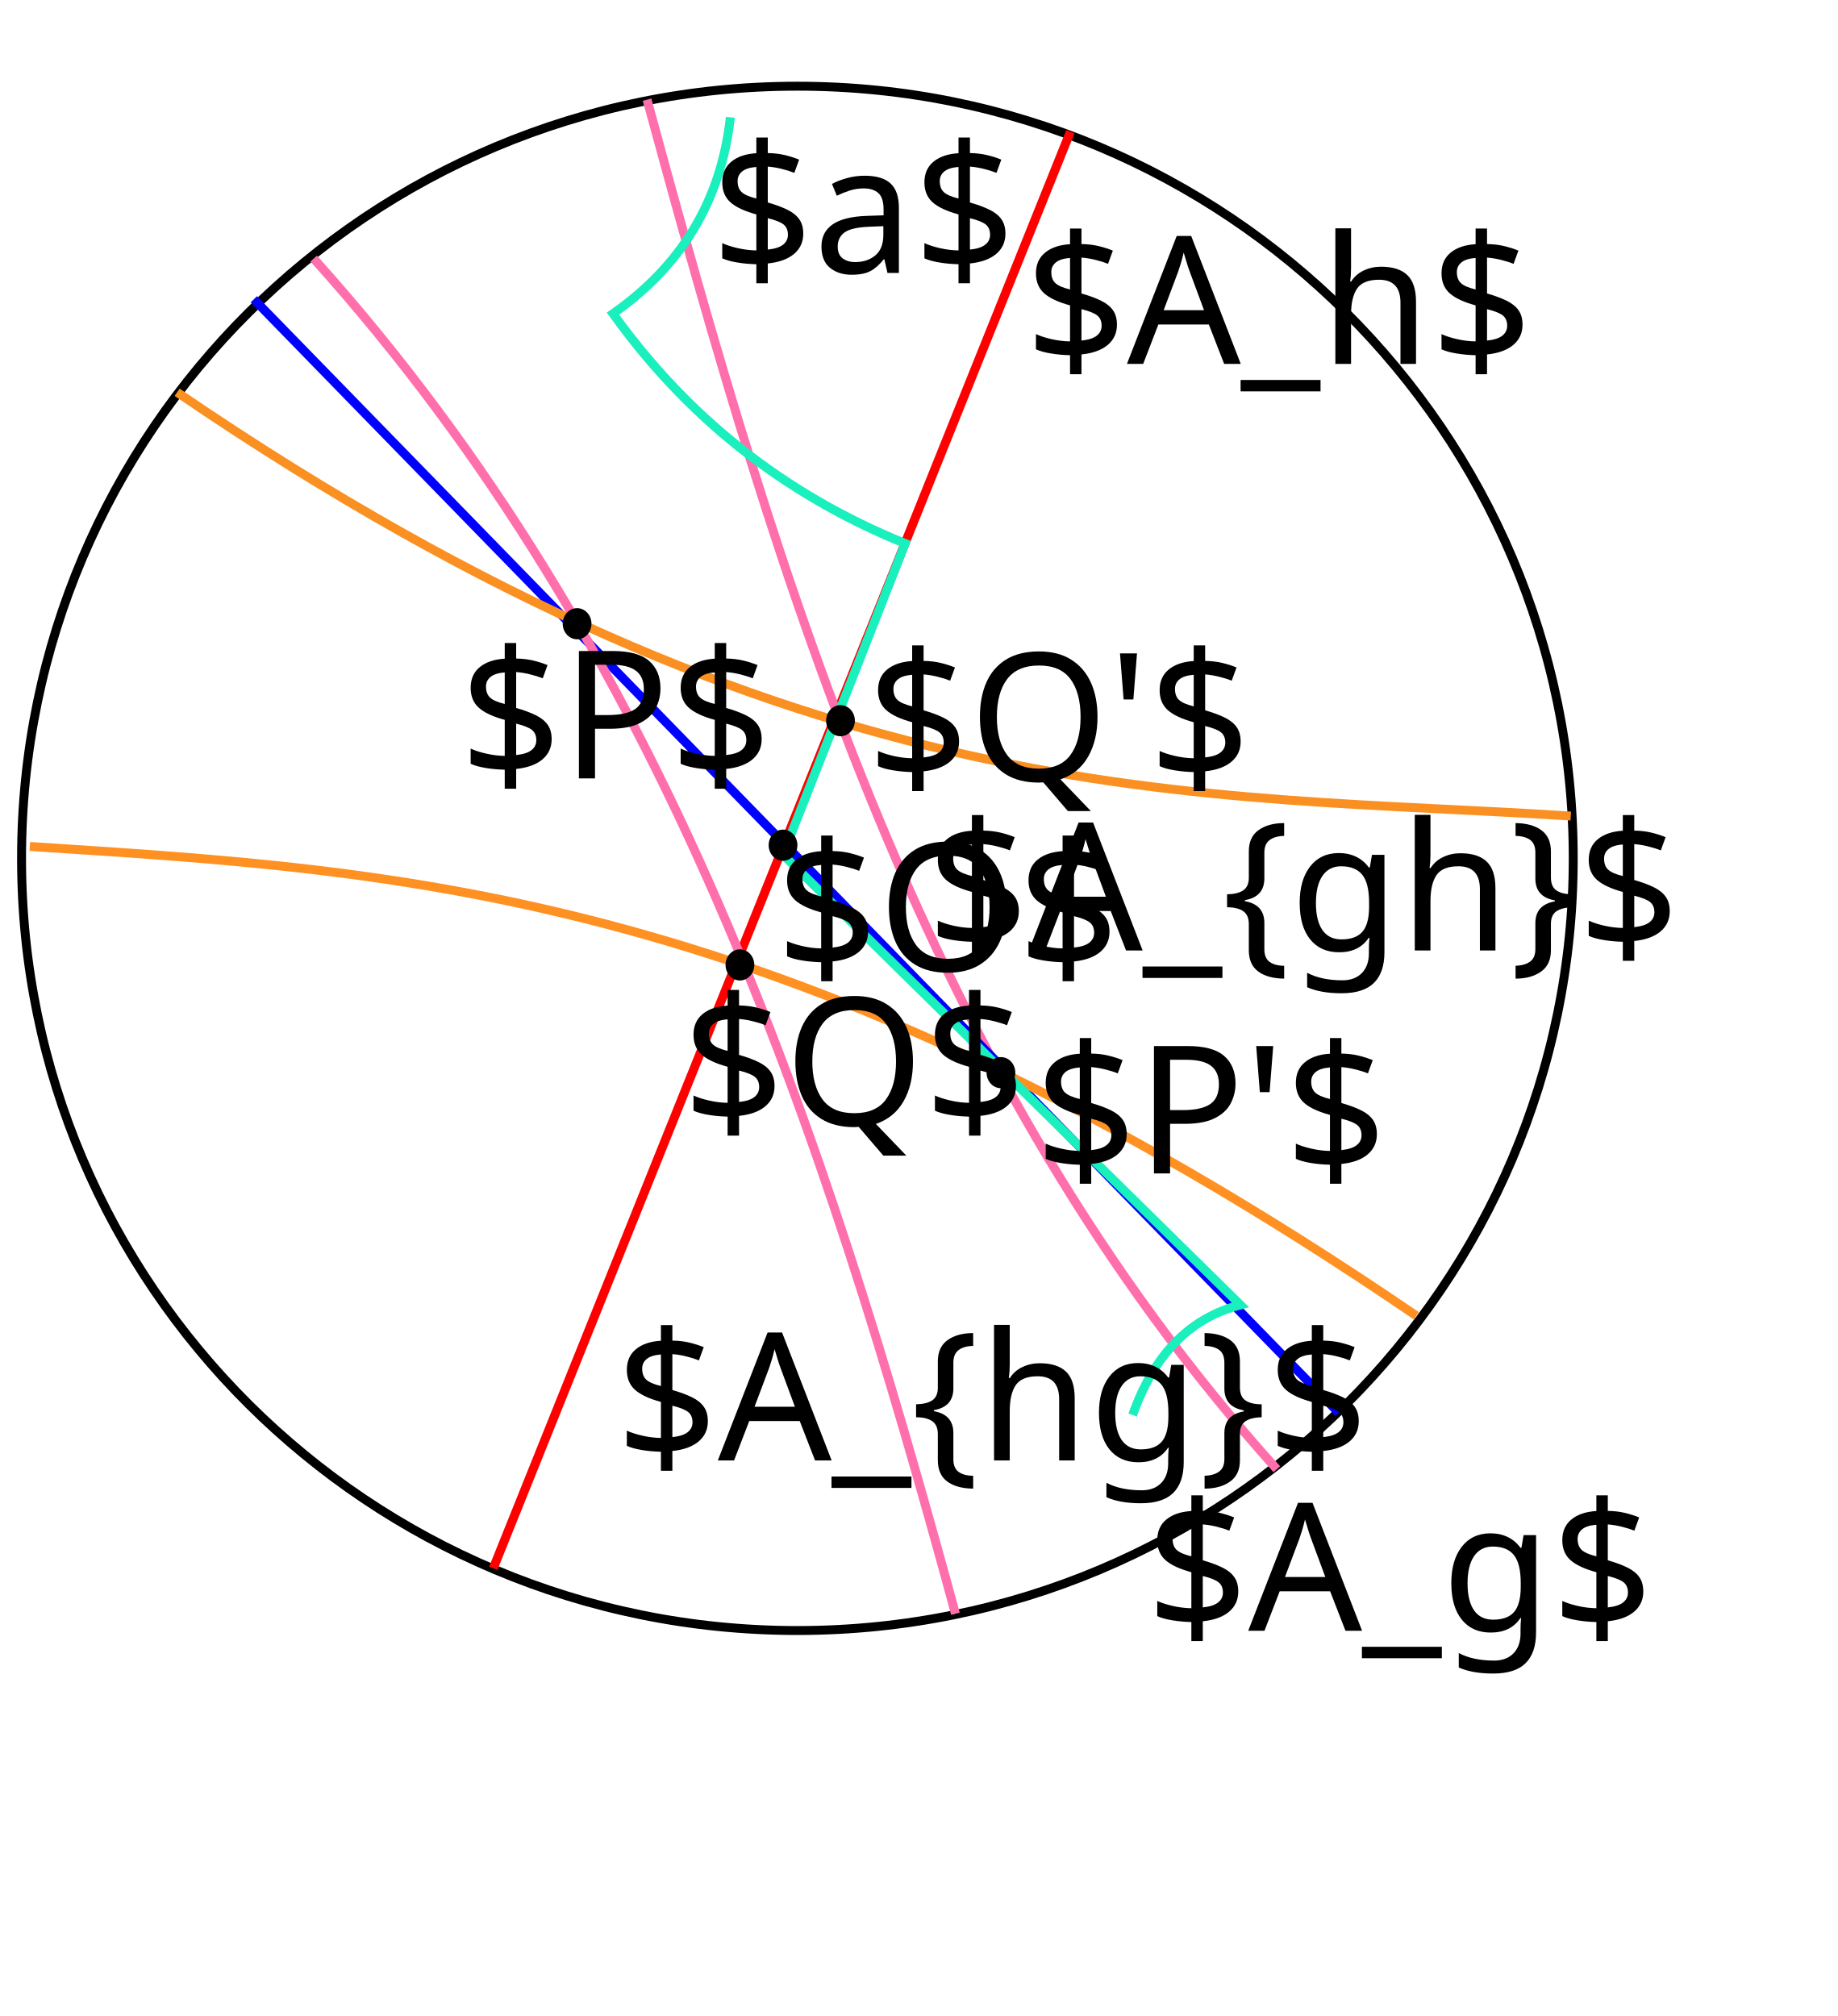
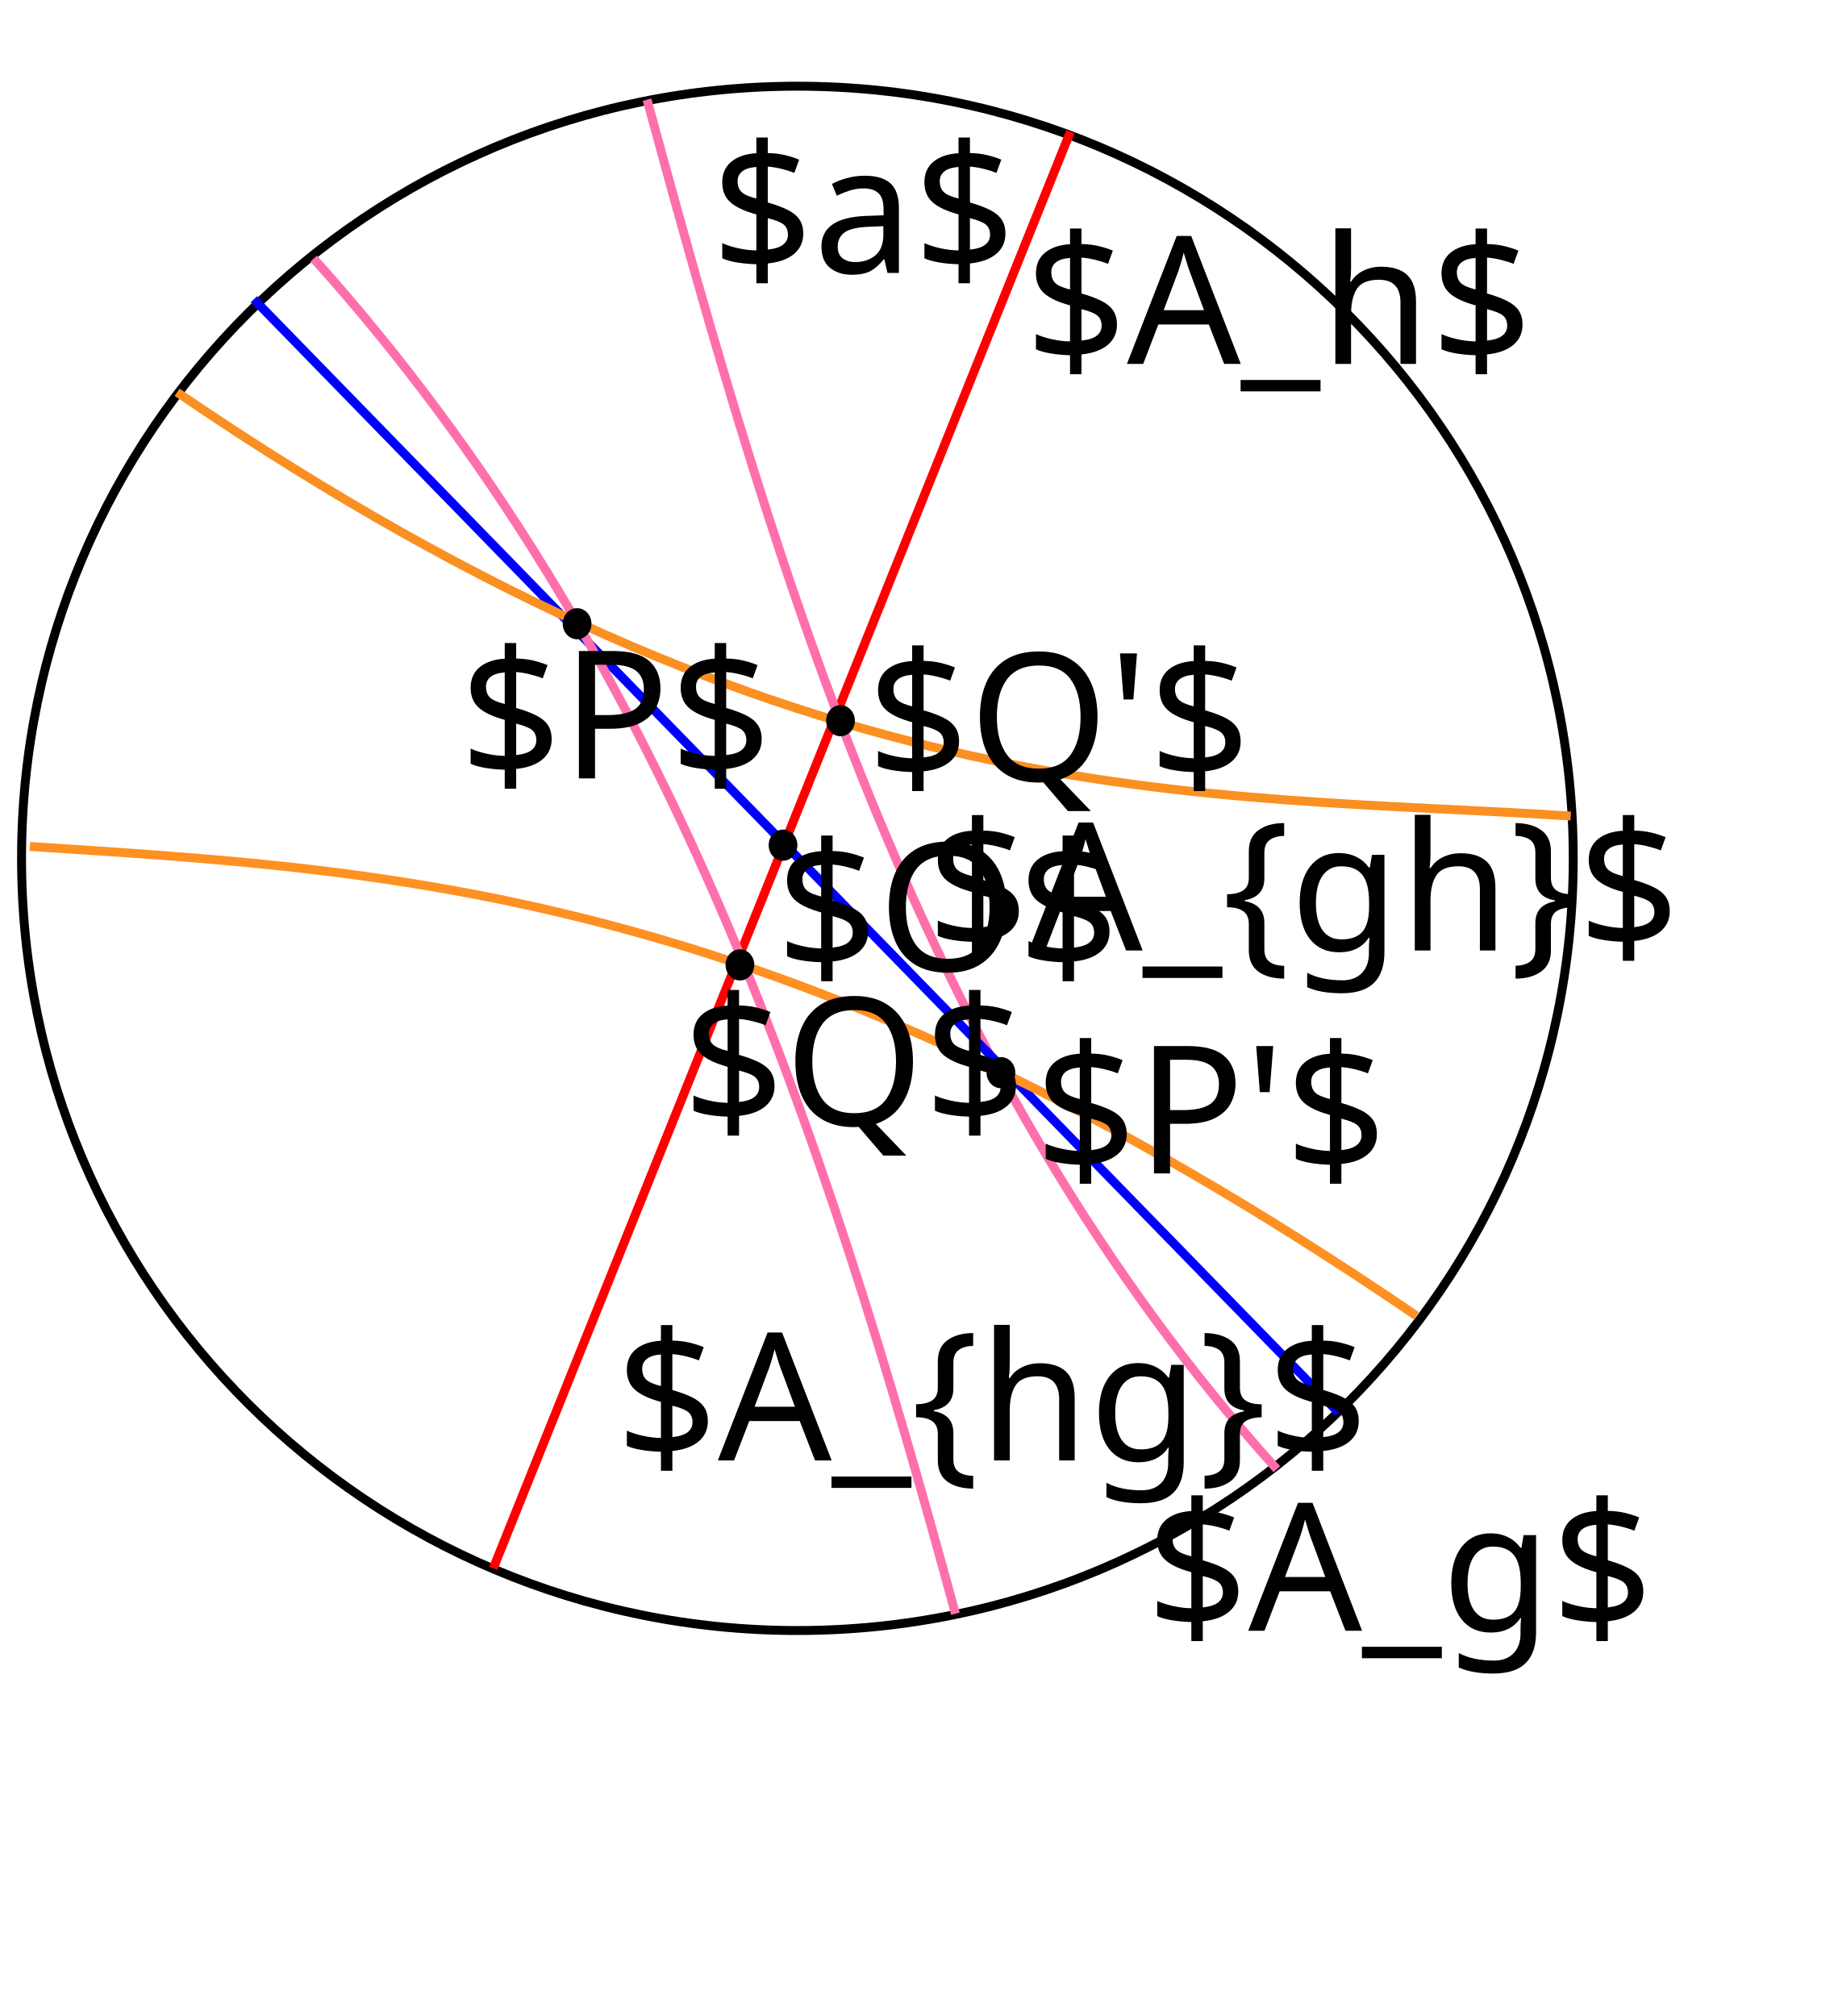
<svg xmlns="http://www.w3.org/2000/svg" version="1.1" id="svg12" width="412" height="452" viewBox="0 0 412 452">
  <defs id="defs16">
    <marker style="overflow:visible;" id="Arrow1Mend" refX="0.0" refY="0.0" orient="auto">
      <path transform="scale(0.4) rotate(180) translate(10,0)" style="fill-rule:evenodd;stroke:#ff0000;stroke-width:1pt;stroke-opacity:1;fill:#ff0000;fill-opacity:1" d="M 0.0,0.0 L 5.0,-5.0 L -12.5,0.0 L 5.0,5.0 L 0.0,0.0 z " id="path860" />
    </marker>
  </defs>
  <g id="g20">
    <ellipse style="fill:none;fill-rule:evenodd;stroke-width:2;stroke:#000000;stroke-opacity:1;stroke-miterlimit:4;stroke-dasharray:none" id="path24" cx="178.76" cy="192.449" rx="173.929" ry="173.124" />
    <path style="fill:none;stroke:#ff0000;stroke-width:2;stroke-linecap:butt;stroke-linejoin:miter;stroke-opacity:1;stroke-miterlimit:4;stroke-dasharray:none;marker-end:" d="M 110.584,351.615 239.957,29.525" id="path849" />
    <path style="fill:none;stroke:#ff6fac;stroke-width:2;stroke-linecap:butt;stroke-linejoin:miter;stroke-miterlimit:4;stroke-dasharray:none;stroke-opacity:1" d="M 145.051,22.343 C 174.727,131.457 207.182,241.45 286.234,329.403" id="path1159-3" />
    <path style="fill:none;stroke:#0000ff;stroke-width:2;stroke-linecap:butt;stroke-linejoin:miter;stroke-opacity:1;stroke-miterlimit:4;stroke-dasharray:none" d="M 300.081,316.722 56.903,67.102" id="path1157" />
    <path style="fill:none;stroke:#ff6fac;stroke-width:2;stroke-linecap:butt;stroke-linejoin:miter;stroke-opacity:1;stroke-miterlimit:4;stroke-dasharray:none" d="M 214.19,361.815 C 184.514,252.701 149.375,145.929 70.323,57.976" id="path1159" />
    <path style="fill:none;stroke:#ff9022;stroke-width:2;stroke-linecap:butt;stroke-linejoin:miter;stroke-miterlimit:4;stroke-dasharray:none;stroke-opacity:1" d="M 6.683,189.783 C 89.726,195.226 176.858,199.001 317.5,294.999" id="path1159-3-5" />
    <path style="fill:none;stroke:#fa9022;stroke-width:2;stroke-linecap:butt;stroke-linejoin:miter;stroke-miterlimit:4;stroke-dasharray:none;stroke-opacity:1" d="M 352.133,182.969 C 269.09,177.525 180.347,183.95 39.705,87.952" id="path1159-3-5-2" />
-     <path style="fill:none;stroke:#1aefbe;stroke-width:2;stroke-linecap:butt;stroke-linejoin:miter;stroke-miterlimit:4;stroke-dasharray:none;stroke-opacity:1" d="m 253.914,317.259 c 4.608,-13.053 12.393,-21.658 24.157,-24.694 L 175.539,191.644 202.917,121.857 C 175.163,110.603 153.73,93.027 137.425,70.323 152.432,59.809 161.603,45.405 163.729,26.304" id="path1221" />
    <text xml:space="preserve" style="font-style:normal;font-weight:normal;font-size:40px;line-height:1.25;font-family:sans-serif;fill:#000000;fill-opacity:1;stroke:none" x="229.758" y="81.596" id="text1231">
      <tspan id="tspan1229" x="229.758" y="81.596">$A_h$</tspan>
    </text>
    <text xml:space="preserve" style="font-style:normal;font-weight:normal;font-size:40px;line-height:1.25;font-family:sans-serif;fill:#000000;fill-opacity:1;stroke:none" x="256.954" y="365.628" id="text1231-2">
      <tspan id="tspan1229-1" x="256.954" y="365.628">$A_g$</tspan>
    </text>
    <text xml:space="preserve" style="font-style:normal;font-weight:normal;font-size:40px;line-height:1.25;font-family:sans-serif;fill:#000000;fill-opacity:1;stroke:none" x="207.762" y="213.103" id="text1231-2-5">
      <tspan id="tspan1229-1-6" x="207.762" y="213.103">$A_{gh}$</tspan>
    </text>
    <text xml:space="preserve" style="font-style:normal;font-weight:normal;font-size:40px;line-height:1.25;font-family:sans-serif;fill:#000000;fill-opacity:1;stroke:none" x="138.043" y="327.445" id="text1231-2-5-3">
      <tspan id="tspan1229-1-6-4" x="138.043" y="327.445">$A_{hg}$</tspan>
    </text>
    <ellipse style="fill:#000000;fill-opacity:1;stroke:none;stroke-width:2.633;stroke-miterlimit:4;stroke-dasharray:none;stroke-opacity:1" id="path1305" cx="129.373" cy="139.841" rx="3.221" ry="3.489" />
    <ellipse style="fill:#000000;fill-opacity:1;stroke:none;stroke-width:2.633;stroke-miterlimit:4;stroke-dasharray:none;stroke-opacity:1" id="path1305-5" cx="175.539" cy="189.496" rx="3.221" ry="3.489" />
    <ellipse style="fill:#000000;fill-opacity:1;stroke:none;stroke-width:2.633;stroke-miterlimit:4;stroke-dasharray:none;stroke-opacity:1" id="path1305-1" cx="165.876" cy="216.337" rx="3.221" ry="3.489" />
    <ellipse style="fill:#000000;fill-opacity:1;stroke:none;stroke-width:2.633;stroke-miterlimit:4;stroke-dasharray:none;stroke-opacity:1" id="path1305-9" cx="188.423" cy="161.582" rx="3.221" ry="3.489" />
    <ellipse style="fill:#000000;fill-opacity:1;stroke:none;stroke-width:2.633;stroke-miterlimit:4;stroke-dasharray:none;stroke-opacity:1" id="path1305-6" cx="224.39" cy="240.494" rx="3.221" ry="3.489" />
    <text xml:space="preserve" style="font-style:normal;font-weight:normal;font-size:40px;line-height:1.25;font-family:sans-serif;fill:#000000;fill-opacity:1;stroke:none" x="152.993" y="252.304" id="text1356">
      <tspan id="tspan1354" x="152.993" y="252.304">$Q$</tspan>
    </text>
    <text xml:space="preserve" style="font-style:normal;font-weight:normal;font-size:40px;line-height:1.25;font-family:sans-serif;fill:#000000;fill-opacity:1;stroke:none" x="173.965" y="217.691" id="text1356-8">
      <tspan id="tspan1354-7" x="173.965" y="217.691">$O$</tspan>
    </text>
    <text xml:space="preserve" style="font-style:normal;font-weight:normal;font-size:40px;line-height:1.25;font-family:sans-serif;fill:#000000;fill-opacity:1;stroke:none" x="194.364" y="175.058" id="text1356-8-6">
      <tspan id="tspan1354-7-8" x="194.364" y="175.058">$Q'$</tspan>
    </text>
    <text xml:space="preserve" style="font-style:normal;font-weight:normal;font-size:40px;line-height:1.25;font-family:sans-serif;fill:#000000;fill-opacity:1;stroke:none" x="231.941" y="263.096" id="text1356-8-8">
      <tspan id="tspan1354-7-5" x="231.941" y="263.096">$P'$</tspan>
    </text>
    <text xml:space="preserve" style="font-style:normal;font-weight:normal;font-size:40px;line-height:1.25;font-family:sans-serif;fill:#000000;fill-opacity:1;stroke:none" x="103.026" y="174.521" id="text1356-8-8-4">
      <tspan id="tspan1354-7-5-8" x="103.026" y="174.521">$P$</tspan>
    </text>
    <text xml:space="preserve" style="font-style:normal;font-weight:normal;font-size:40px;line-height:1.25;font-family:sans-serif;fill:#000000;fill-opacity:1;stroke:none" x="159.435" y="61.197" id="text1444">
      <tspan id="tspan1442" x="159.435" y="61.197">$a$</tspan>
    </text>
  </g>
</svg>
